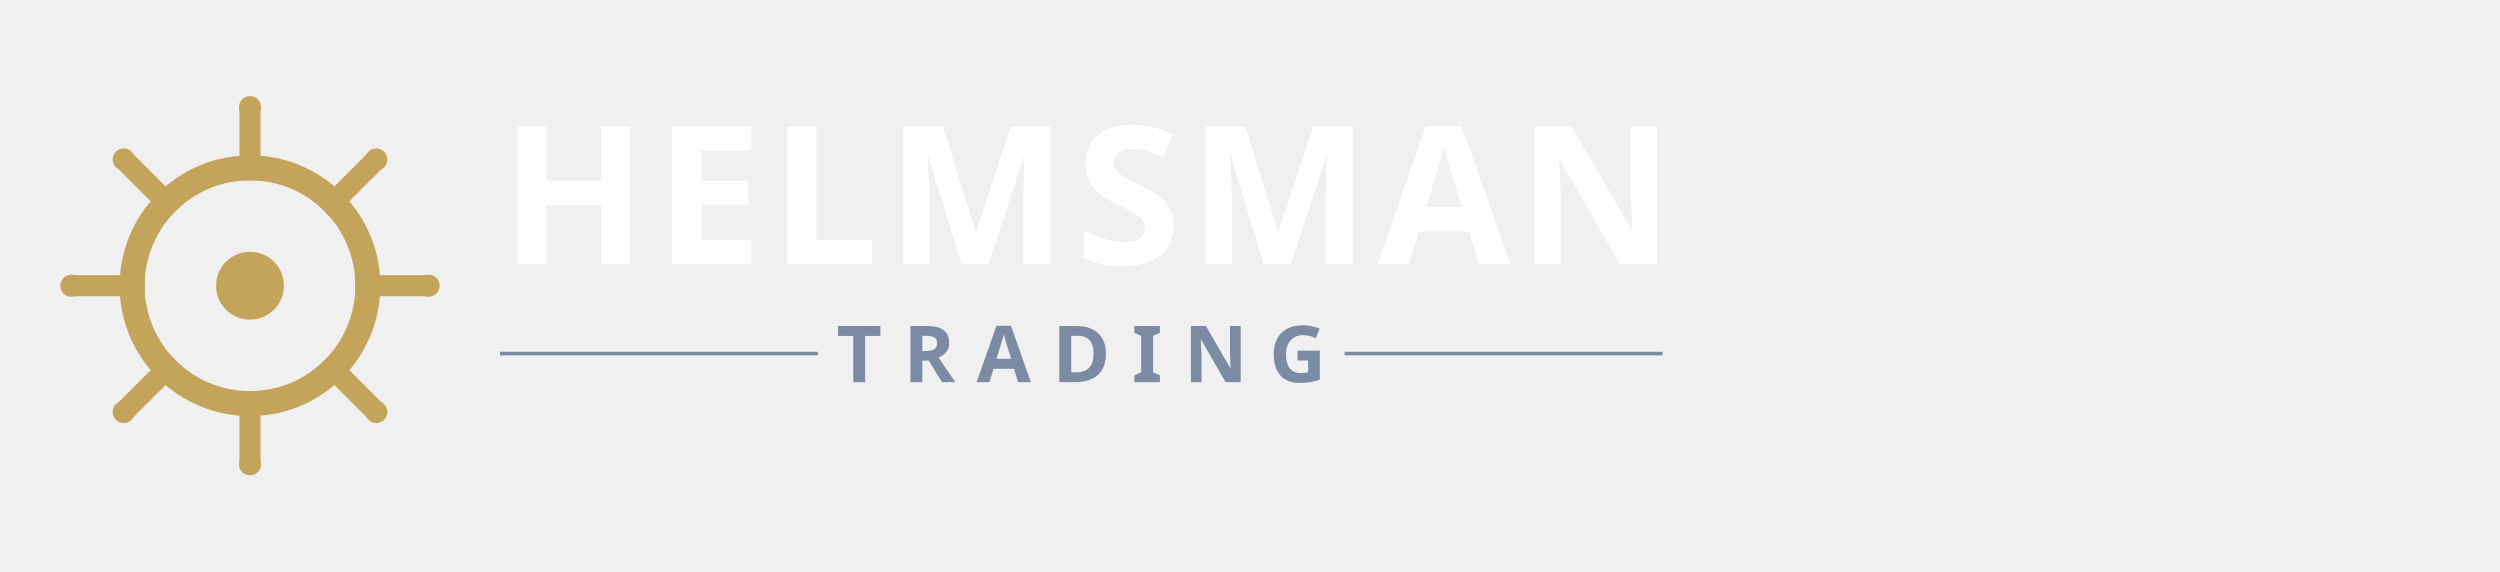
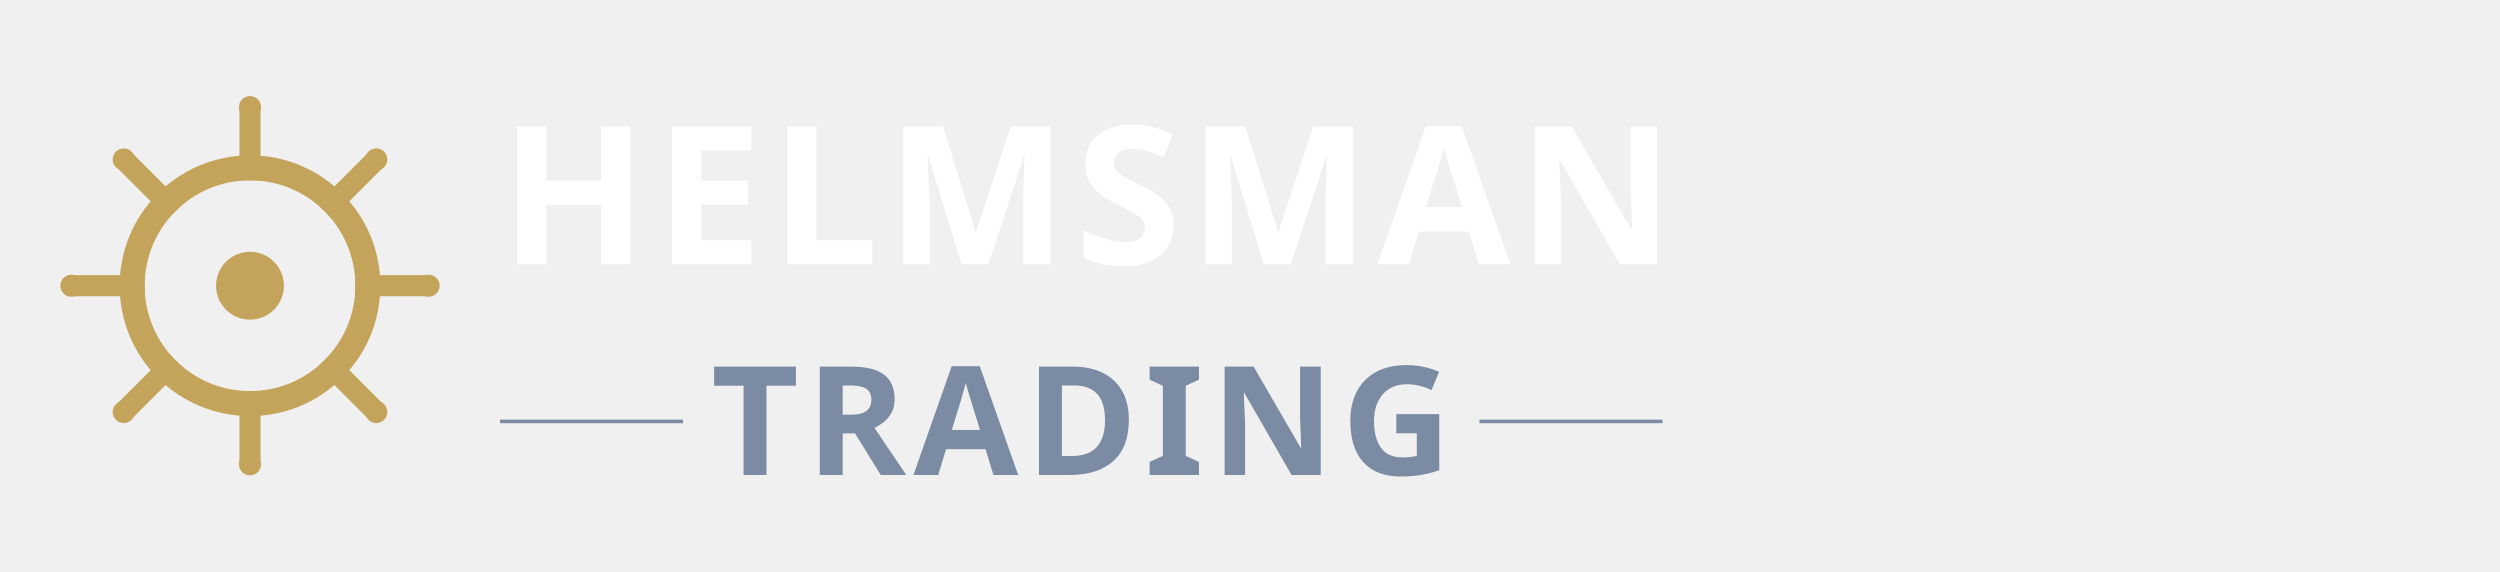
<svg xmlns="http://www.w3.org/2000/svg" width="1400" height="320" viewBox="0 0 1400 320">
  <circle cx="140" cy="160" r="66" fill="none" stroke="#C4A35A" stroke-width="14" />
  <path d="M 145.90,101.00 L 145.90,60.88 L 134.10,60.88 L 134.10,101.00 Z" fill="#C4A35A" />
  <circle cx="140.00" cy="60.00" r="6.20" fill="#C4A35A" />
  <path d="M 185.89,122.45 L 214.26,94.08 L 205.92,85.74 L 177.55,114.11 Z" fill="#C4A35A" />
  <circle cx="210.71" cy="89.29" r="6.20" fill="#C4A35A" />
  <path d="M 199.00,165.90 L 239.12,165.90 L 239.12,154.10 L 199.00,154.10 Z" fill="#C4A35A" />
  <circle cx="240.00" cy="160.00" r="6.20" fill="#C4A35A" />
  <path d="M 177.55,205.89 L 205.92,234.26 L 214.26,225.92 L 185.89,197.55 Z" fill="#C4A35A" />
  <circle cx="210.71" cy="230.71" r="6.20" fill="#C4A35A" />
  <path d="M 134.10,219.00 L 134.10,259.12 L 145.90,259.12 L 145.90,219.00 Z" fill="#C4A35A" />
  <circle cx="140.00" cy="260.00" r="6.20" fill="#C4A35A" />
  <path d="M 94.11,197.55 L 65.74,225.92 L 74.08,234.26 L 102.45,205.89 Z" fill="#C4A35A" />
  <circle cx="69.29" cy="230.71" r="6.20" fill="#C4A35A" />
  <path d="M 81.00,154.10 L 40.88,154.10 L 40.88,165.90 L 81.00,165.90 Z" fill="#C4A35A" />
  <circle cx="40.00" cy="160.00" r="6.20" fill="#C4A35A" />
  <path d="M 102.45,114.11 L 74.08,85.74 L 65.74,94.08 L 94.11,122.45 Z" fill="#C4A35A" />
  <circle cx="69.29" cy="89.29" r="6.20" fill="#C4A35A" />
  <circle cx="140" cy="160" r="19" fill="#C4A35A" />
  <text x="280" y="148" font-family="Segoe UI" font-weight="700" font-size="108" fill="#FFFFFF" letter-spacing="4">HELMSMAN</text>
-   <line x1="280.00" y1="198.00" x2="458.00" y2="198.00" stroke="#7A8BA3" stroke-width="2" />
-   <text x="605.50" y="214" text-anchor="middle" font-family="Segoe UI" font-weight="600" font-size="44" fill="#7A8BA3" letter-spacing="12">TRADING</text>
-   <line x1="753.00" y1="198.00" x2="931.00" y2="198.00" stroke="#7A8BA3" stroke-width="2" />
+   <line x1="280.00" y1="236.00" x2="382.50" y2="236.00" stroke="#7A8BA3" stroke-width="2" />
+   <text x="605.50" y="266" text-anchor="middle" font-family="Segoe UI" font-weight="600" font-size="85" fill="#7A8BA3" letter-spacing="4">TRADING</text>
+   <line x1="828.50" y1="236.00" x2="931.00" y2="236.00" stroke="#7A8BA3" stroke-width="2" />
</svg>
